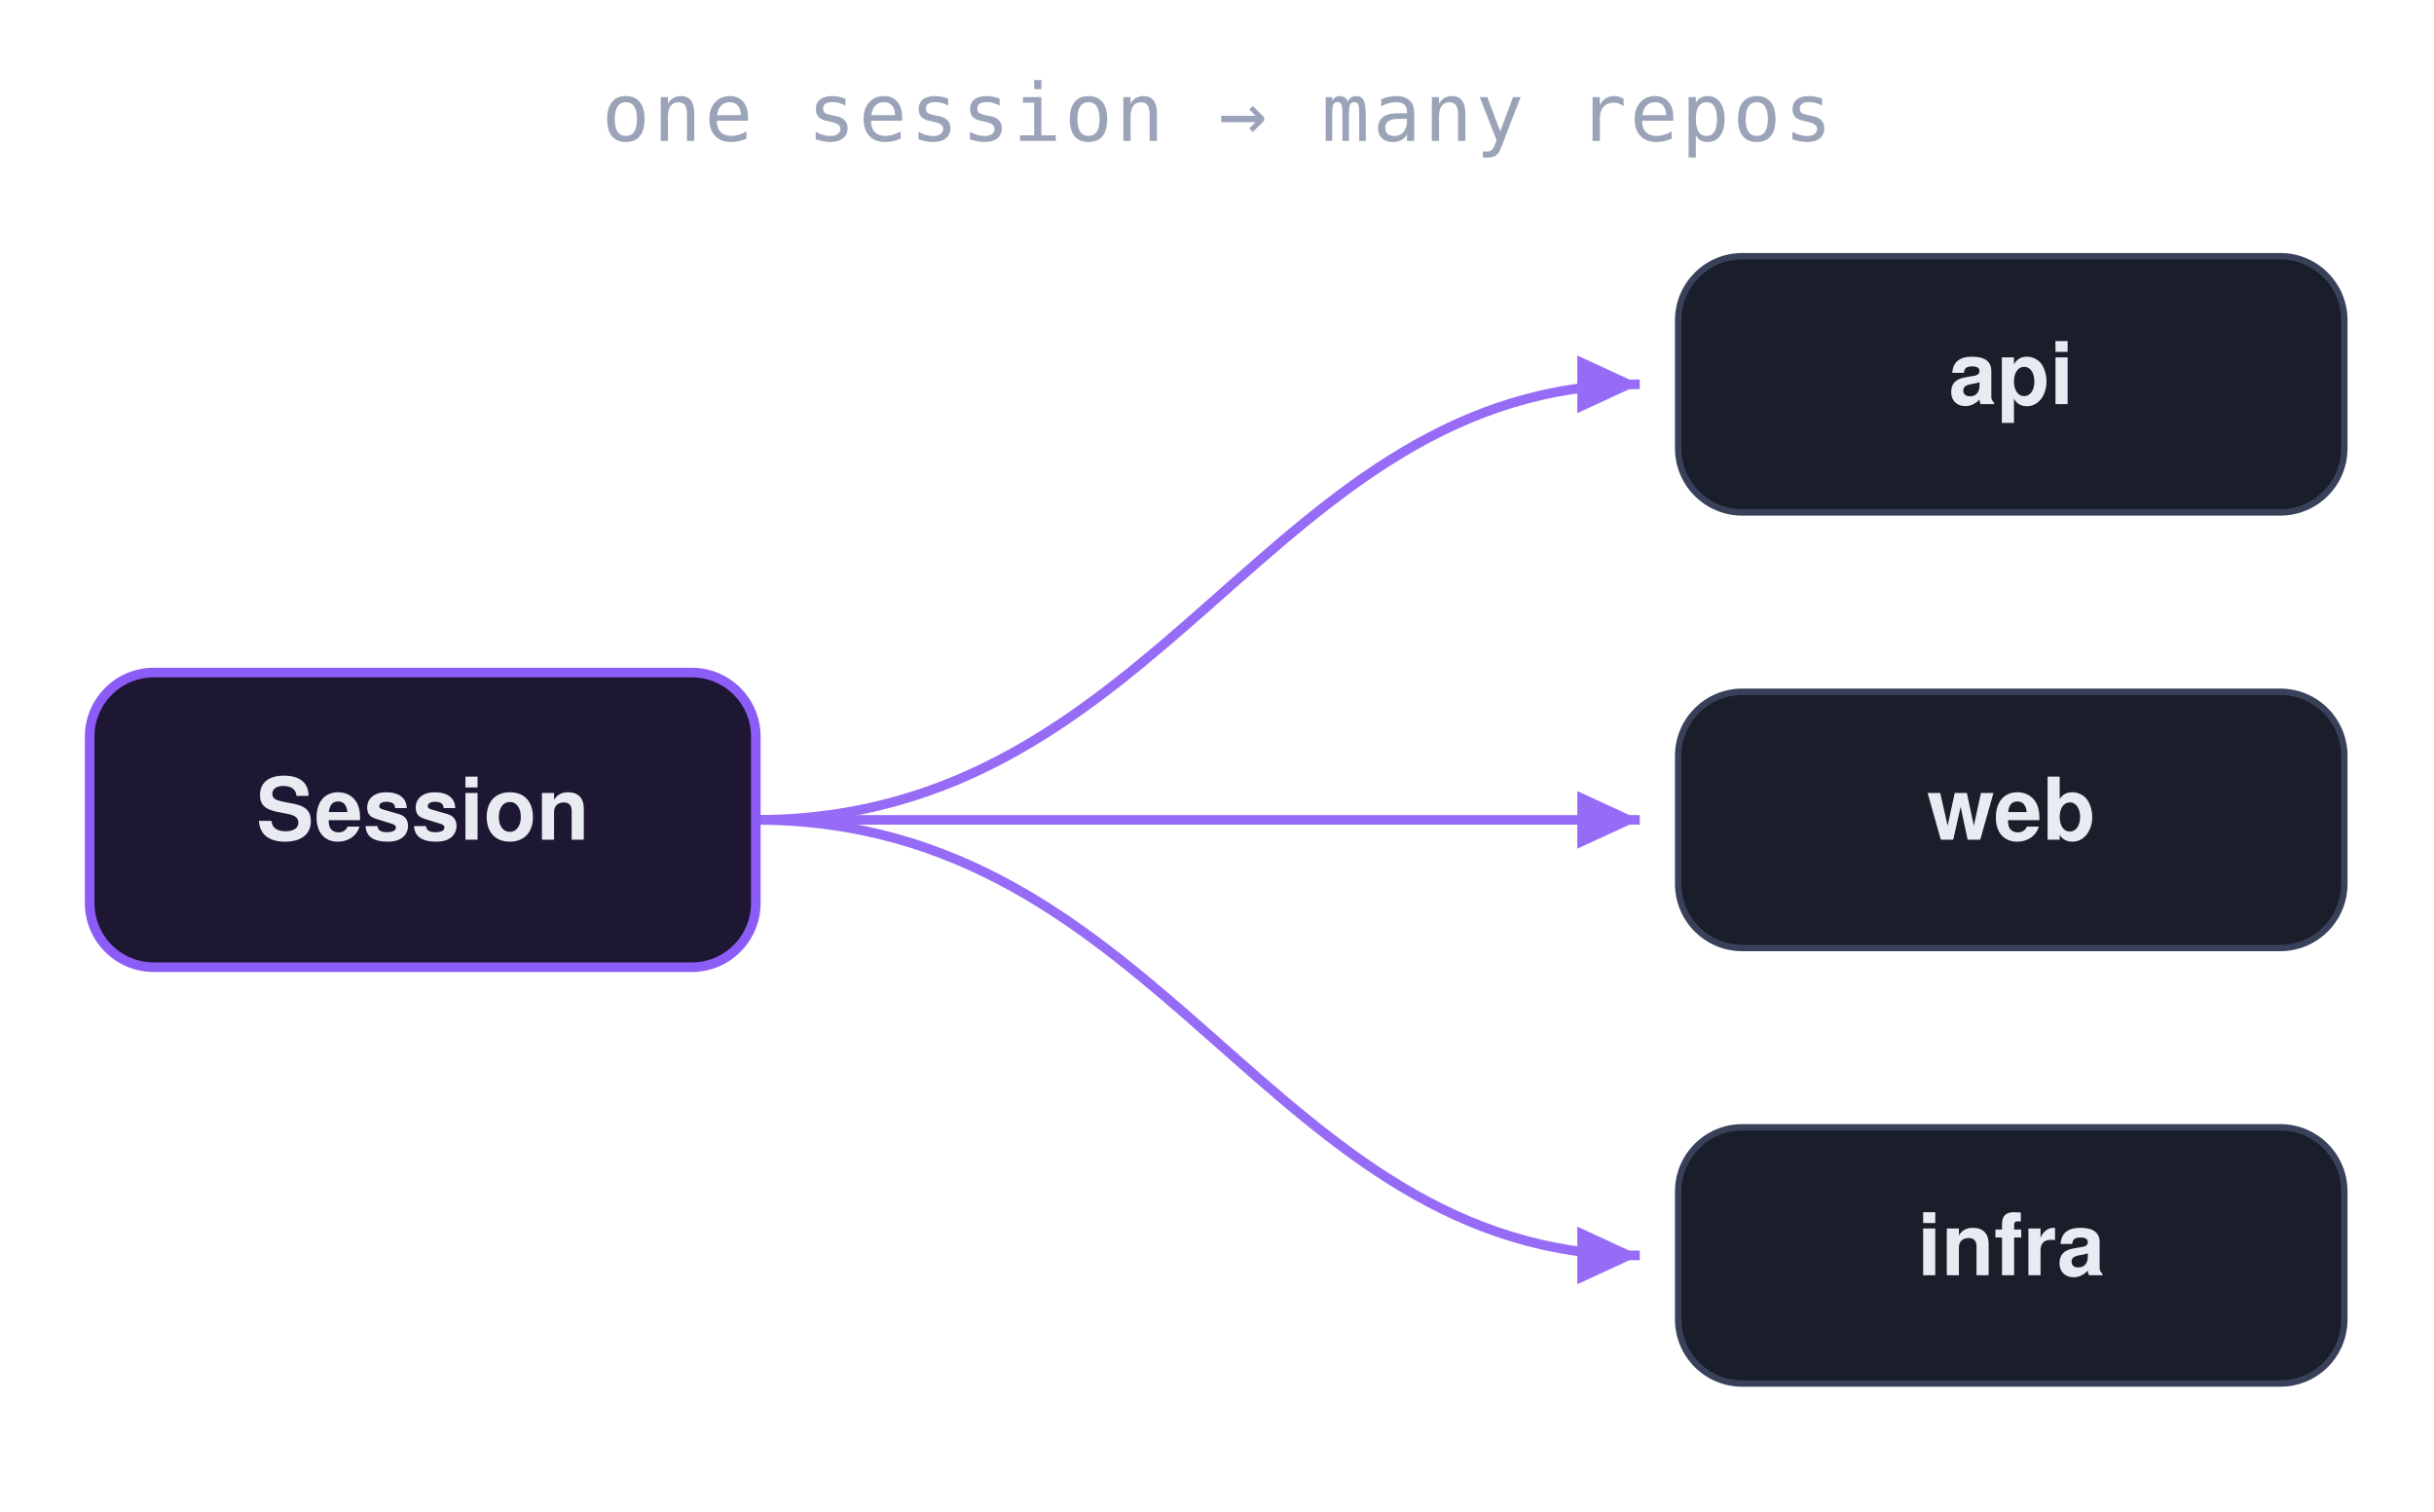
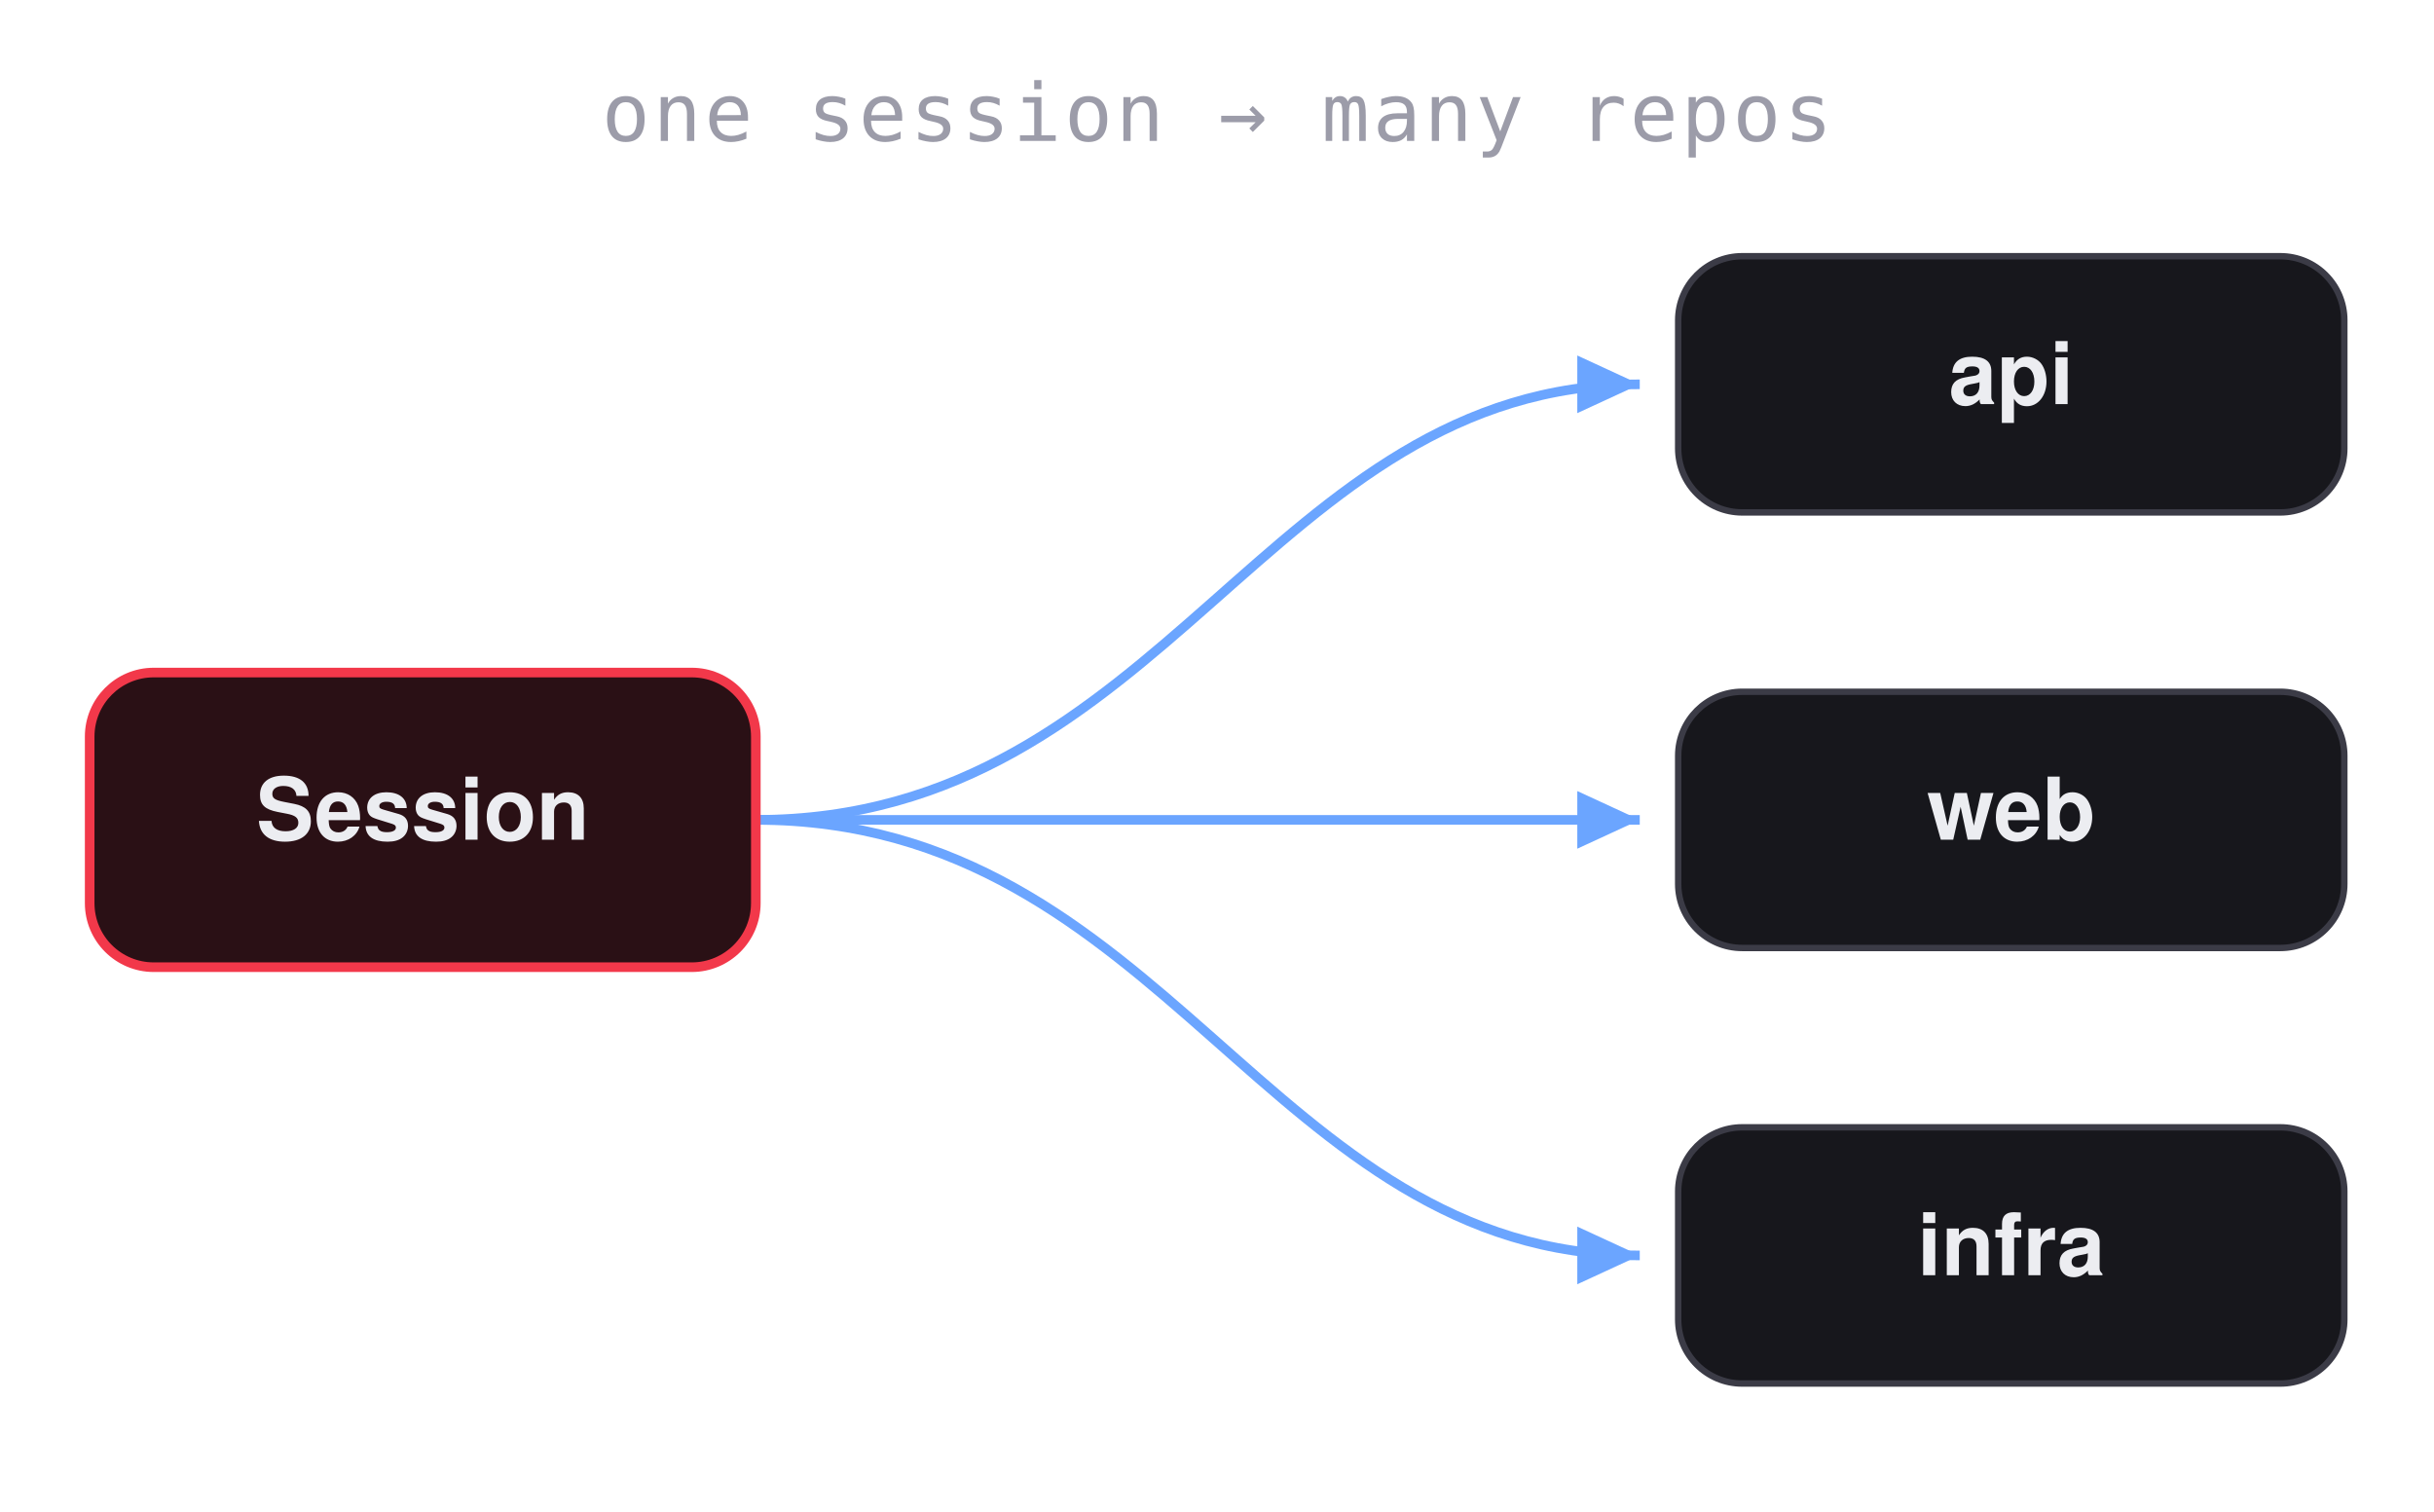
<svg xmlns="http://www.w3.org/2000/svg" viewBox="0 0 380 236" width="380" height="236" role="img" aria-labelledby="t2 d2" font-family="-apple-system, BlinkMacSystemFont, 'Segoe UI', Helvetica, Arial, sans-serif">
  <defs>
    <marker id="arrow2" markerWidth="9" markerHeight="9" refX="6.5" refY="3" orient="auto">
-       <path d="M0,0 L6.5,3 L0,6 Z" fill="#8b5cf6" />
+       <path d="M0,0 L6.5,3 L0,6 Z" fill="#5b9bff" />
    </marker>
  </defs>
-   <text x="190" y="22" text-anchor="middle" font-family="'SF Mono','Fira Code',Menlo,Consolas,monospace" font-size="12.5" font-weight="500" letter-spacing="0.04em" fill="#9ba3b8">one session → many repos</text>
-   <g fill="none" stroke="#8b5cf6" stroke-width="1.5" opacity="0.9">
+   <text x="190" y="22" text-anchor="middle" font-family="'SF Mono','Fira Code',Menlo,Consolas,monospace" font-size="12.5" font-weight="500" letter-spacing="0.04em" fill="#9c9ca9">one session → many repos</text>
+   <g fill="none" stroke="#5b9bff" stroke-width="1.5" opacity="0.9">
    <path d="M118,128 C 182,128 198,60 256,60" marker-end="url(#arrow2)" />
    <path d="M118,128 L 256,128" marker-end="url(#arrow2)" />
    <path d="M118,128 C 182,128 198,196 256,196" marker-end="url(#arrow2)" />
  </g>
-   <rect x="14" y="105" width="104" height="46" rx="10" fill="#1d1733" stroke="#8b5cf6" stroke-width="1.5" />
-   <text x="66" y="128" text-anchor="middle" dominant-baseline="central" font-size="13.5" font-weight="600" fill="#e9ebf2">Session</text>
+   <rect x="14" y="105" width="104" height="46" rx="10" fill="#2a1015" stroke="#f2384a" stroke-width="1.5" />
+   <text x="66" y="128" text-anchor="middle" dominant-baseline="central" font-size="13.5" font-weight="600" fill="#ecedf1">Session</text>
  <g>
-     <rect x="262" y="40" width="104" height="40" rx="10" fill="#1a1e2a" stroke="#39415a" stroke-width="1" />
-     <text x="314" y="60" text-anchor="middle" dominant-baseline="central" font-size="13.5" font-weight="600" fill="#e9ebf2">api</text>
-     <rect x="262" y="108" width="104" height="40" rx="10" fill="#1a1e2a" stroke="#39415a" stroke-width="1" />
-     <text x="314" y="128" text-anchor="middle" dominant-baseline="central" font-size="13.5" font-weight="600" fill="#e9ebf2">web</text>
-     <rect x="262" y="176" width="104" height="40" rx="10" fill="#1a1e2a" stroke="#39415a" stroke-width="1" />
-     <text x="314" y="196" text-anchor="middle" dominant-baseline="central" font-size="13.5" font-weight="600" fill="#e9ebf2">infra</text>
+     <rect x="262" y="40" width="104" height="40" rx="10" fill="#17171c" stroke="#3b3b46" stroke-width="1" />
+     <text x="314" y="60" text-anchor="middle" dominant-baseline="central" font-size="13.5" font-weight="600" fill="#ecedf1">api</text>
+     <rect x="262" y="108" width="104" height="40" rx="10" fill="#17171c" stroke="#3b3b46" stroke-width="1" />
+     <text x="314" y="128" text-anchor="middle" dominant-baseline="central" font-size="13.5" font-weight="600" fill="#ecedf1">web</text>
+     <rect x="262" y="176" width="104" height="40" rx="10" fill="#17171c" stroke="#3b3b46" stroke-width="1" />
+     <text x="314" y="196" text-anchor="middle" dominant-baseline="central" font-size="13.5" font-weight="600" fill="#ecedf1">infra</text>
  </g>
</svg>
